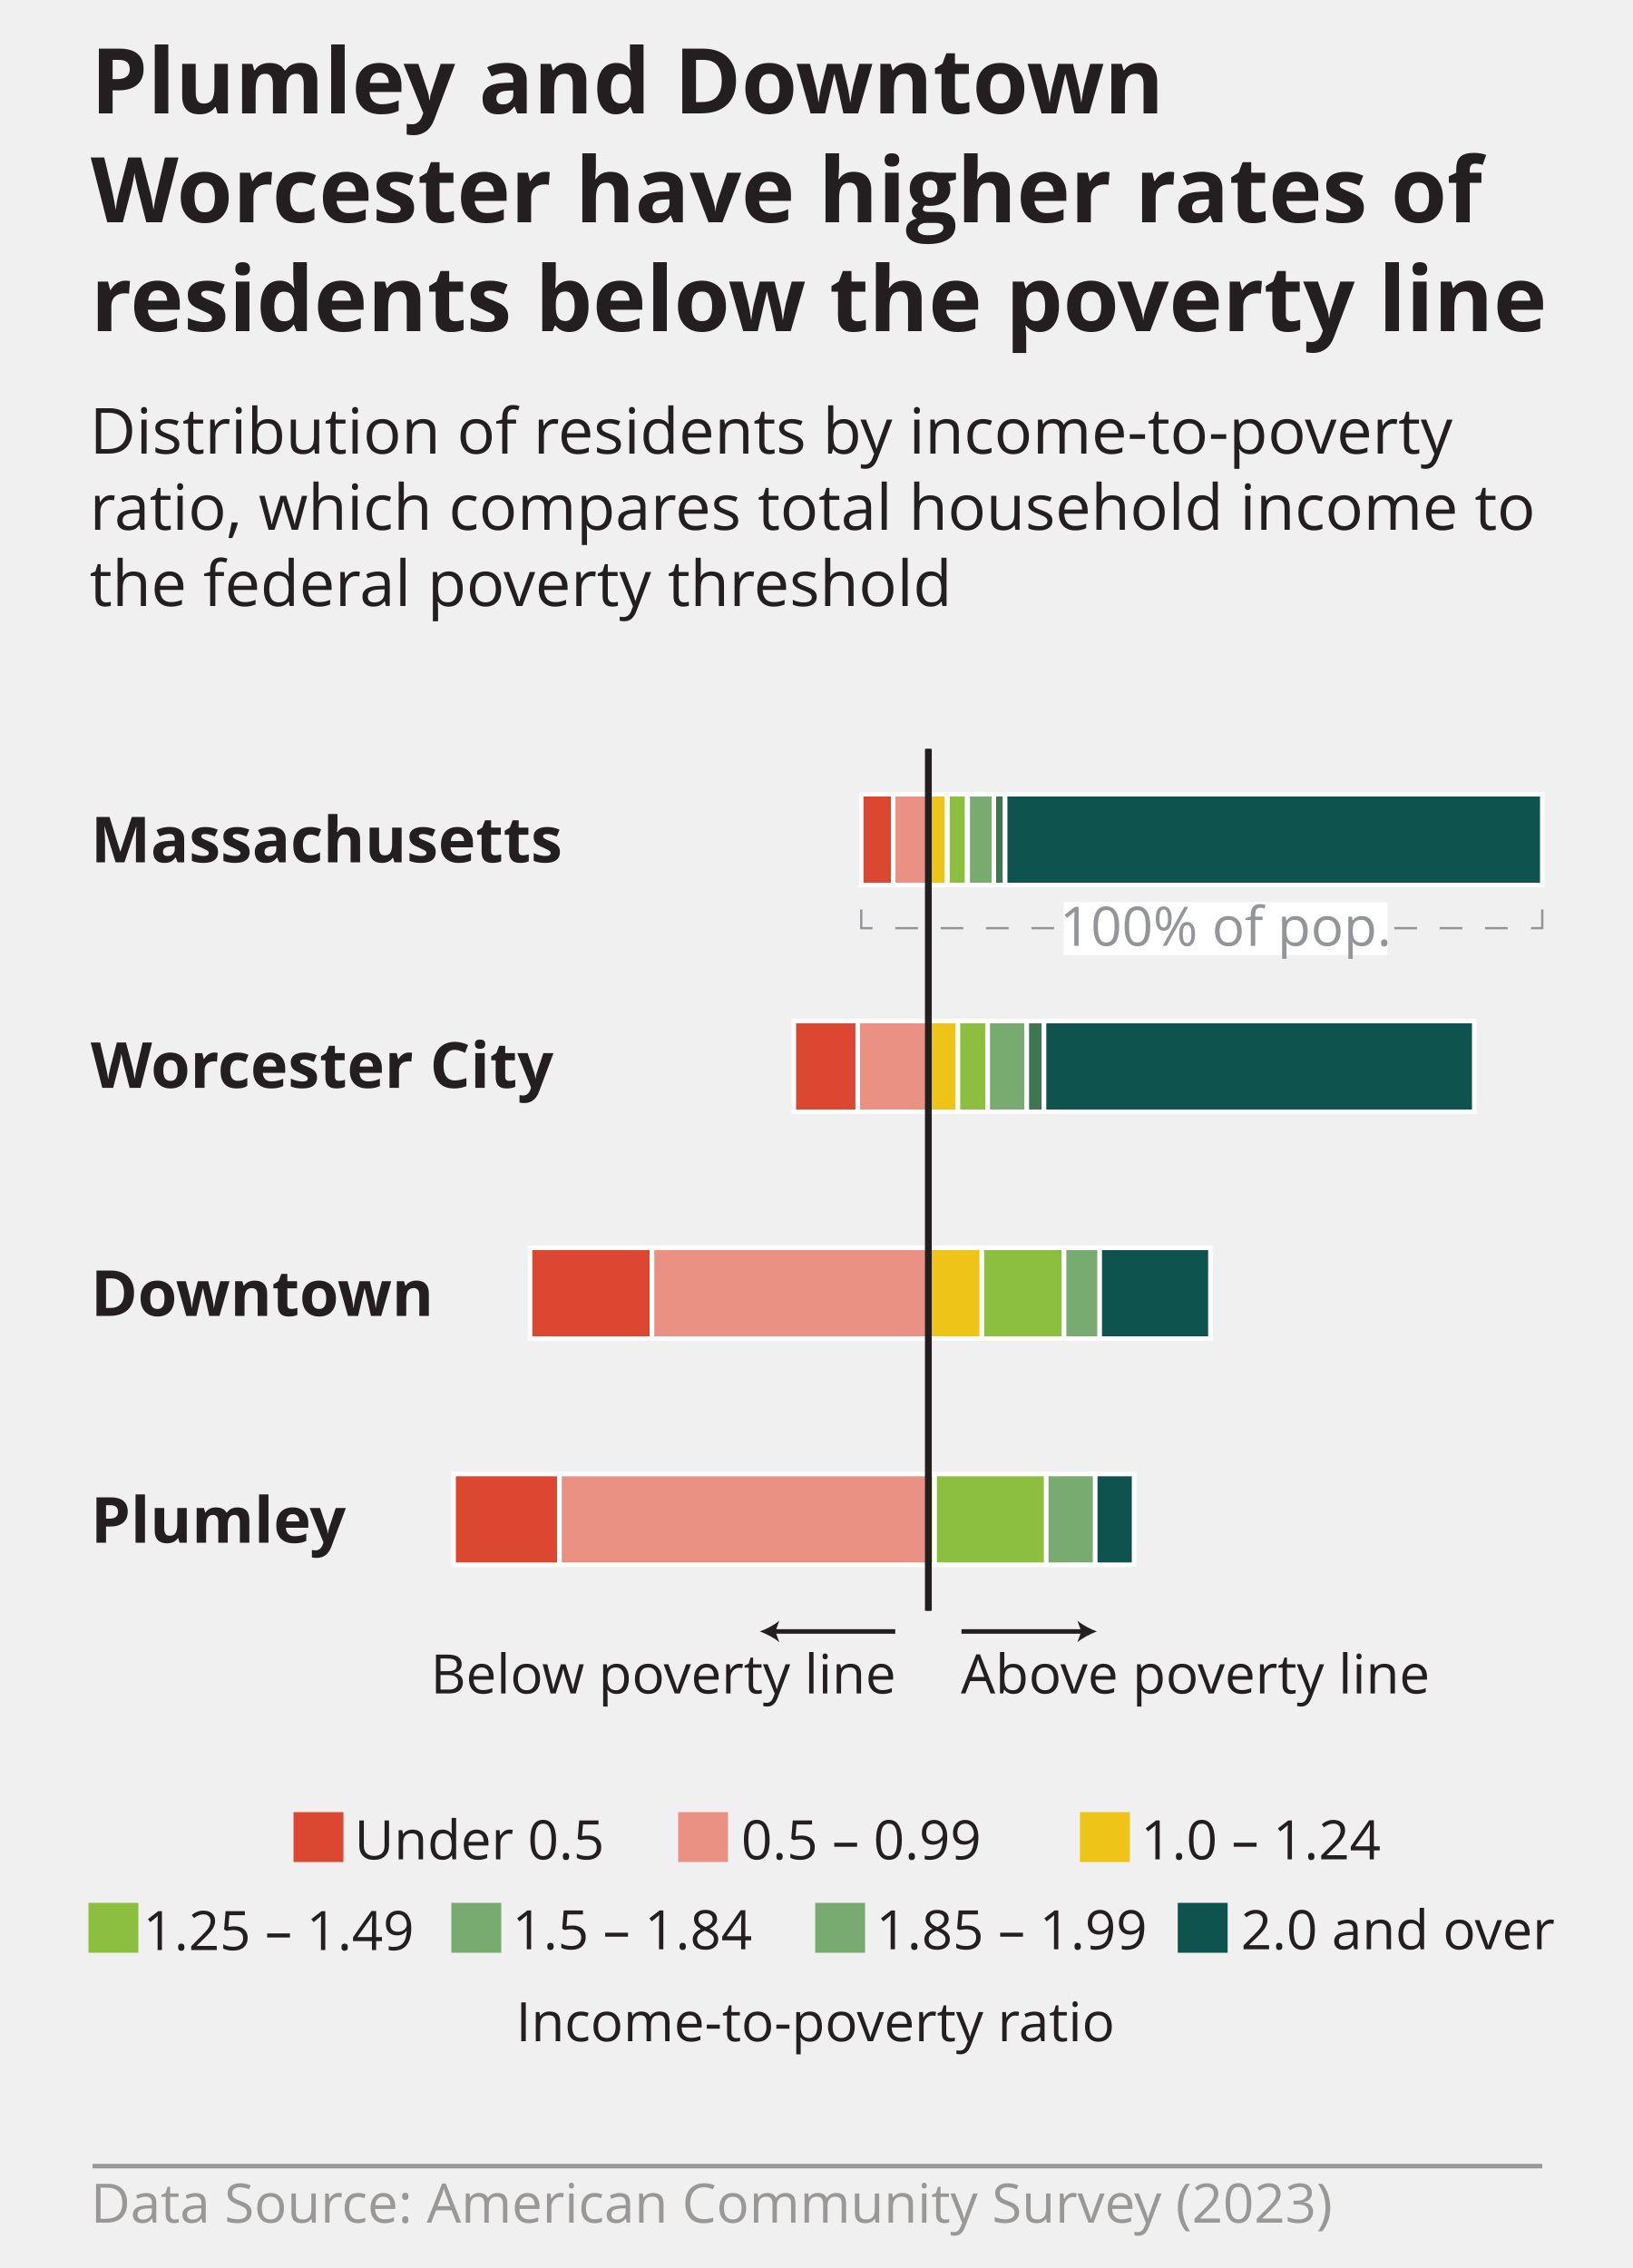
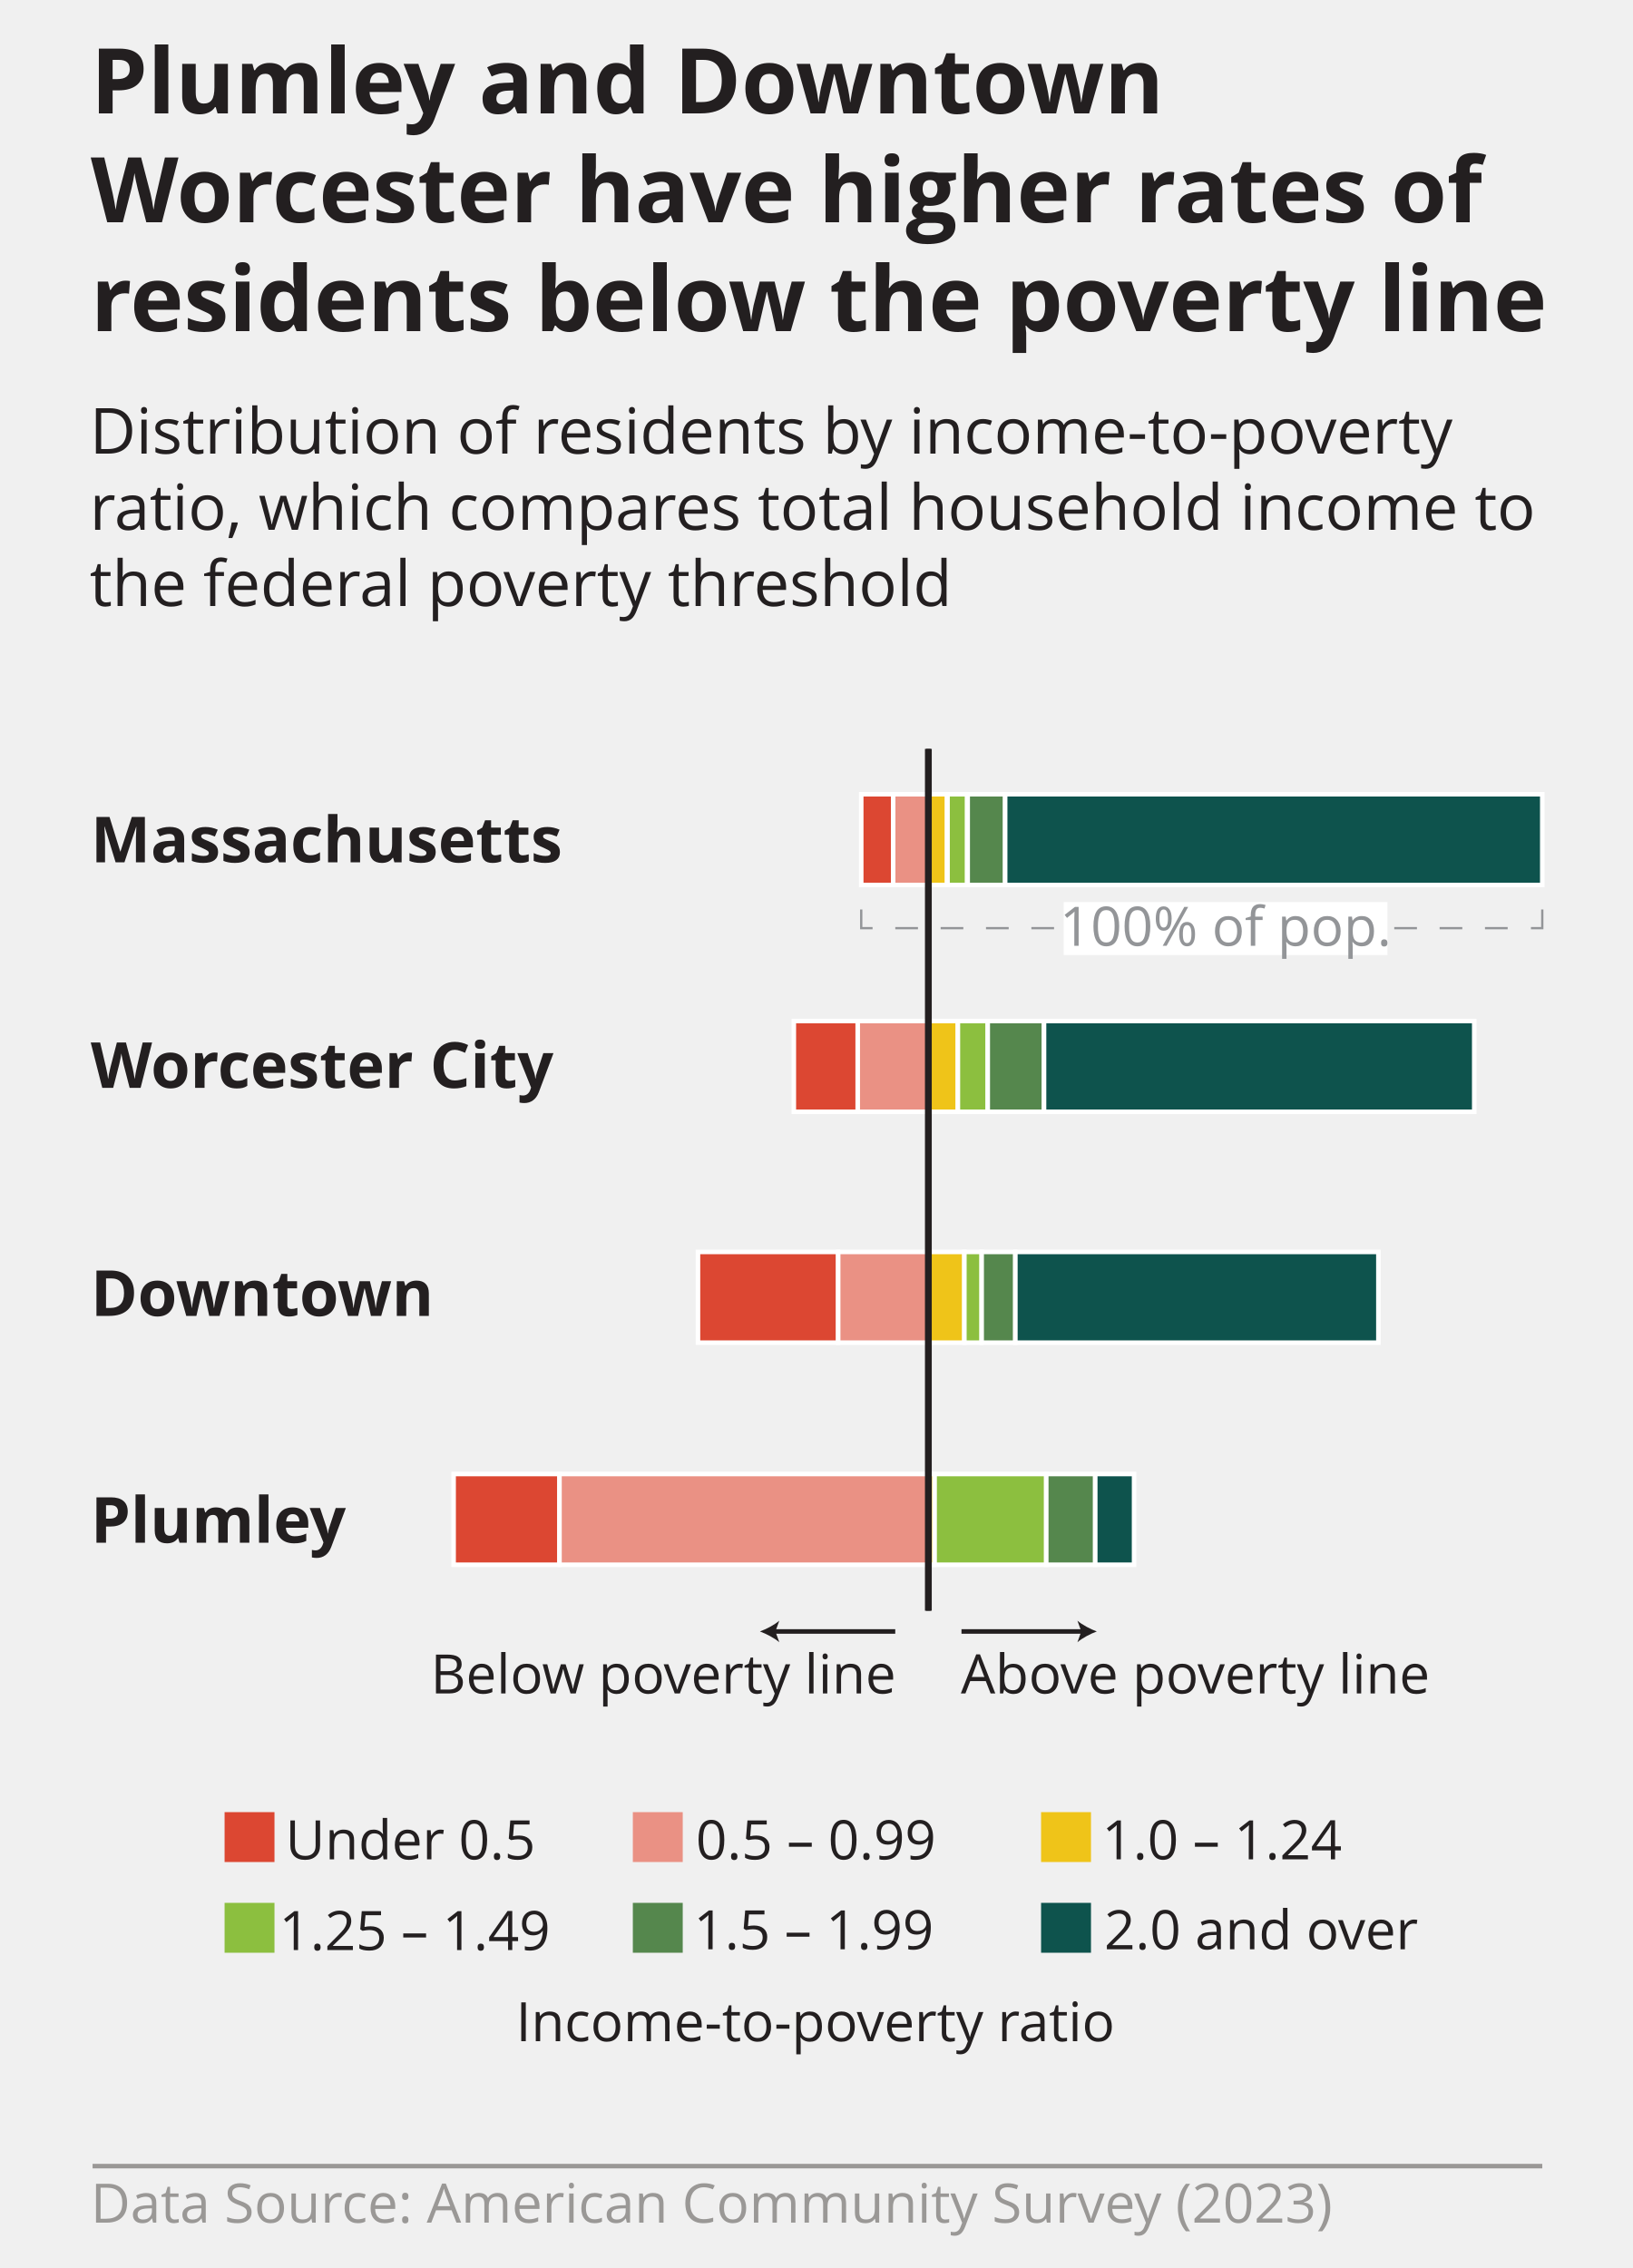
<svg xmlns="http://www.w3.org/2000/svg" id="Layer_1" data-name="Layer 1" viewBox="0 0 360 500">
  <defs>
    <style>
-       .cls-1, .cls-2, .cls-3, .cls-4, .cls-5, .cls-6, .cls-7, .cls-8, .cls-9, .cls-10, .cls-11, .cls-12, .cls-13, .cls-14, .cls-15, .cls-16, .cls-17, .cls-18 {
+       .cls-1, .cls-2, .cls-3, .cls-4, .cls-5, .cls-6, .cls-7, .cls-8, .cls-9, .cls-10, .cls-11, .cls-12, .cls-13, .cls-14, .cls-15, .cls-16, .cls-17 {
        stroke-miterlimit: 10;
      }

-       .cls-1, .cls-7 {
+       .cls-1, .cls-8 {
        stroke: #231f20;
      }

-       .cls-1, .cls-7, .cls-9, .cls-11, .cls-15 {
+       .cls-1, .cls-8, .cls-10, .cls-11, .cls-14 {
        fill: none;
      }

      .cls-2 {
        stroke: #8cbf3f;
      }

-       .cls-2, .cls-16 {
+       .cls-2, .cls-15 {
        fill: #8cbf3f;
      }

      .cls-3 {
        stroke: #dc4732;
      }

-       .cls-3, .cls-8 {
+       .cls-3, .cls-9 {
        fill: #dc4732;
      }

-       .cls-19, .cls-20, .cls-21, .cls-22, .cls-23 {
+       .cls-4, .cls-7, .cls-9, .cls-13, .cls-15, .cls-17 {
+         stroke: #fff;
+       }
+ 
+       .cls-4, .cls-16 {
+         fill: #55874d;
+       }
+ 
+       .cls-18, .cls-19, .cls-20, .cls-21, .cls-22 {
        fill: #231f20;
      }

-       .cls-4 {
+       .cls-5 {
        stroke: #0e534d;
      }

-       .cls-4, .cls-13 {
+       .cls-5, .cls-13 {
        fill: #0e534d;
      }

-       .cls-5 {
+       .cls-6 {
        stroke: #efc419;
      }

-       .cls-5, .cls-18 {
+       .cls-6, .cls-17 {
        fill: #efc419;
      }

-       .cls-24 {
+       .cls-23 {
        fill: #939598;
      }

-       .cls-24, .cls-25, .cls-22 {
+       .cls-23, .cls-24, .cls-21 {
        font-size: 12px;
      }

-       .cls-24, .cls-25, .cls-22, .cls-23 {
+       .cls-23, .cls-24, .cls-21, .cls-22 {
        font-family: OpenSans, 'Open Sans';
      }

-       .cls-26 {
+       .cls-25 {
        fill: #fff;
      }

-       .cls-6, .cls-8, .cls-10, .cls-13, .cls-14, .cls-16, .cls-18 {
-         stroke: #fff;
-       }
- 
-       .cls-6, .cls-12 {
+       .cls-7, .cls-12 {
        fill: #ea9184;
      }

-       .cls-7 {
+       .cls-8 {
        stroke-width: 1.5px;
      }

-       .cls-20, .cls-21 {
+       .cls-19, .cls-20 {
        font-family: OpenSans-Bold, 'Open Sans';
        font-weight: 700;
      }

-       .cls-20, .cls-23 {
+       .cls-19, .cls-22 {
        font-size: 14px;
      }

-       .cls-9, .cls-11 {
+       .cls-10, .cls-11 {
        stroke: #939598;
        stroke-width: .5px;
      }

-       .cls-10 {
-         fill: #407551;
-       }
- 
      .cls-11 {
        stroke-dasharray: 5 5;
      }

-       .cls-25 {
+       .cls-24 {
        fill: #9a9896;
      }

      .cls-12 {
        stroke: #ea9184;
      }

-       .cls-14, .cls-17 {
-         fill: #78ab70;
-       }
- 
-       .cls-21 {
+       .cls-20 {
        font-size: 20px;
      }

-       .cls-15 {
+       .cls-14 {
        stroke: #9a9896;
      }

-       .cls-17 {
-         stroke: #78ab70;
+       .cls-16 {
+         stroke: #55874d;
      }
    </style>
  </defs>
-   <text class="cls-20" transform="translate(20 290.1)">
+   <text class="cls-19" transform="translate(20 290.1)">
    <tspan x="0" y="0">Downtown</tspan>
  </text>
-   <text class="cls-20" transform="translate(20 239.82)">
+   <text class="cls-19" transform="translate(20 239.82)">
    <tspan x="0" y="0">Worcester City</tspan>
  </text>
-   <text class="cls-20" transform="translate(20 190.1)">
+   <text class="cls-19" transform="translate(20 190.1)">
    <tspan x="0" y="0">Massachusetts</tspan>
  </text>
-   <text class="cls-20" transform="translate(20 340.1)">
+   <text class="cls-19" transform="translate(20 340.1)">
    <tspan x="0" y="0">Plumley</tspan>
  </text>
-   <text class="cls-21" transform="translate(20 25)">
+   <text class="cls-20" transform="translate(20 25)">
    <tspan x="0" y="0">Plumley and Downtown </tspan>
    <tspan x="0" y="24">Worcester have higher rates of </tspan>
    <tspan x="0" y="48">residents below the poverty line </tspan>
  </text>
  <g>
-     <text class="cls-25" transform="translate(20 490)">
+     <text class="cls-24" transform="translate(20 490)">
      <tspan x="0" y="0">Data Source: American Community Survey (2023) </tspan>
    </text>
-     <line class="cls-15" x1="20.41" y1="477.54" x2="340" y2="477.54" />
-   </g>
-   <g>
-     <rect class="cls-8" x="189.86" y="175.1" width="7.22" height="20" />
-     <rect class="cls-6" x="196.9" y="175.1" width="7.77" height="20" />
-     <rect class="cls-18" x="204.67" y="175.1" width="4.07" height="20" />
-     <rect class="cls-16" x="208.89" y="175.1" width="4.29" height="20" />
-     <rect class="cls-14" x="213.33" y="175.1" width="5.78" height="20" />
-     <rect class="cls-10" x="219.1" y="175.1" width="2.49" height="20" />
-     <rect class="cls-13" x="221.59" y="175.1" width="118.41" height="20" />
-   </g>
-   <g>
-     <rect class="cls-8" x="116.85" y="275.1" width="26.88" height="20" />
-     <rect class="cls-6" x="143.73" y="275.1" width="60.91" height="20" />
-     <rect class="cls-18" x="204.64" y="275.1" width="11.82" height="20" />
-     <rect class="cls-16" x="216.46" y="275.1" width="18.12" height="20" />
-     <rect class="cls-14" x="234.58" y="275.1" width="7.86" height="20" />
-     <rect class="cls-13" x="242.44" y="275.1" width="24.4" height="20" />
-   </g>
-   <g>
-     <rect class="cls-8" x="100" y="324.96" width="23.34" height="20" />
-     <rect class="cls-6" x="123.34" y="324.96" width="81.33" height="20" />
-     <rect class="cls-18" x="204.67" y="324.96" width="1.36" height="20" />
-     <rect class="cls-16" x="206.04" y="324.96" width="24.61" height="20" />
-     <rect class="cls-14" x="230.65" y="324.96" width="10.8" height="20" />
-     <rect class="cls-13" x="241.45" y="324.96" width="8.56" height="20" />
-   </g>
+     <line class="cls-14" x1="20.41" y1="477.54" x2="340" y2="477.54" />
+   </g>
+   <rect class="cls-9" x="189.86" y="175.1" width="7.22" height="20" />
+   <rect class="cls-7" x="196.9" y="175.1" width="7.77" height="20" />
+   <rect class="cls-17" x="204.67" y="175.1" width="4.07" height="20" />
+   <rect class="cls-15" x="208.89" y="175.1" width="4.29" height="20" />
+   <rect class="cls-4" x="213.33" y="175.1" width="8.27" height="20" />
+   <rect class="cls-13" x="221.59" y="175.1" width="118.41" height="20" />
+   <rect class="cls-9" x="100" y="324.96" width="23.34" height="20" />
+   <rect class="cls-7" x="123.34" y="324.96" width="81.33" height="20" />
+   <rect class="cls-17" x="204.67" y="324.96" width="1.36" height="20" />
+   <rect class="cls-15" x="206.04" y="324.96" width="24.61" height="20" />
+   <rect class="cls-4" x="230.65" y="324.96" width="10.8" height="20" />
+   <rect class="cls-13" x="241.45" y="324.96" width="8.56" height="20" />
  <line class="cls-1" x1="204.66" y1="165.1" x2="204.66" y2="355.1" />
-   <g>
-     <rect class="cls-8" x="175" y="225.1" width="14.09" height="20" />
-     <rect class="cls-6" x="189.09" y="225.1" width="15.59" height="20" />
-     <rect class="cls-18" x="204.67" y="225.1" width="6.49" height="20" />
-     <rect class="cls-16" x="211.17" y="225.1" width="6.59" height="20" />
-     <rect class="cls-14" x="217.75" y="225.1" width="8.61" height="20" />
-     <rect class="cls-10" x="226.36" y="225.1" width="3.8" height="20" />
-     <rect class="cls-13" x="230.16" y="225.1" width="94.84" height="20" />
-   </g>
-   <line class="cls-7" x1="204.66" y1="165.1" x2="204.66" y2="355.1" />
-   <text class="cls-22" transform="translate(94.94 373.33)">
+   <rect class="cls-9" x="175" y="225.1" width="14.09" height="20" />
+   <rect class="cls-7" x="189.09" y="225.1" width="15.59" height="20" />
+   <rect class="cls-17" x="204.67" y="225.1" width="6.49" height="20" />
+   <rect class="cls-15" x="211.17" y="225.1" width="6.59" height="20" />
+   <rect class="cls-4" x="217.75" y="225.1" width="12.41" height="20" />
+   <rect class="cls-13" x="230.16" y="225.1" width="94.84" height="20" />
+   <text class="cls-21" transform="translate(94.94 373.33)">
    <tspan x="0" y="0">Below poverty line</tspan>
  </text>
-   <text class="cls-22" transform="translate(211.82 373.33)">
+   <text class="cls-21" transform="translate(211.82 373.33)">
    <tspan x="0" y="0">Above poverty line</tspan>
  </text>
-   <text class="cls-23" transform="translate(19.77 100)">
+   <text class="cls-22" transform="translate(19.77 100)">
    <tspan x="0" y="0">Distribution of residents by income-to-poverty </tspan>
    <tspan x="0" y="16.8">ratio, which compares total household income to </tspan>
    <tspan x="0" y="33.6">the federal poverty threshold</tspan>
  </text>
-   <text class="cls-22" transform="translate(78.12 409.9)">
-     <tspan x="0" y="0">Under 0.5</tspan>
-   </text>
-   <rect class="cls-3" x="65.21" y="400" width="10" height="10" />
-   <text class="cls-22" transform="translate(163.4 409.9)">
-     <tspan x="0" y="0">0.5 – 0.99</tspan>
-   </text>
-   <rect class="cls-12" x="150" y="400" width="10" height="10" />
-   <text class="cls-22" transform="translate(251.47 409.9)">
-     <tspan x="0" y="0">1.0 – 1.24</tspan>
-   </text>
-   <rect class="cls-5" x="238.58" y="400" width="10" height="10" />
-   <text class="cls-22" transform="translate(31.51 429.9)">
-     <tspan x="0" y="0">1.25 – 1.49</tspan>
-   </text>
-   <rect class="cls-2" x="20" y="420" width="10" height="10" />
-   <text class="cls-22" transform="translate(112.9 429.73)">
-     <tspan x="0" y="0">1.5 – 1.84</tspan>
-   </text>
-   <rect class="cls-17" x="100" y="420" width="10" height="10" />
-   <text class="cls-22" transform="translate(273.55 429.73)">
-     <tspan x="0" y="0">2.0 and over</tspan>
-   </text>
-   <rect class="cls-4" x="260.14" y="420" width="10" height="10" />
-   <text class="cls-22" transform="translate(193.11 429.73)">
-     <tspan x="0" y="0">1.85 – 1.99</tspan>
-   </text>
-   <rect class="cls-17" x="180.21" y="420" width="10" height="10" />
-   <text class="cls-22" transform="translate(113.74 450)">
+   <g>
+     <text class="cls-21" transform="translate(62.92 409.9)">
+       <tspan x="0" y="0">Under 0.5</tspan>
+     </text>
+     <rect class="cls-3" x="50.01" y="400" width="10" height="10" />
+     <text class="cls-21" transform="translate(153.41 409.9)">
+       <tspan x="0" y="0">0.5 – 0.99</tspan>
+     </text>
+     <rect class="cls-12" x="140.01" y="400" width="10" height="10" />
+     <text class="cls-21" transform="translate(242.91 409.9)">
+       <tspan x="0" y="0">1.0 – 1.24</tspan>
+     </text>
+     <rect class="cls-6" x="230.01" y="400" width="10" height="10" />
+   </g>
+   <g>
+     <text class="cls-21" transform="translate(61.52 429.9)">
+       <tspan x="0" y="0">1.25 – 1.49</tspan>
+     </text>
+     <rect class="cls-2" x="50.01" y="420" width="10" height="10" />
+     <text class="cls-21" transform="translate(243.42 429.73)">
+       <tspan x="0" y="0">2.0 and over</tspan>
+     </text>
+     <rect class="cls-5" x="230.01" y="420" width="10" height="10" />
+     <text class="cls-21" transform="translate(152.91 429.73)">
+       <tspan x="0" y="0">1.5 – 1.99</tspan>
+     </text>
+     <rect class="cls-16" x="140.01" y="420" width="10" height="10" />
+   </g>
+   <text class="cls-21" transform="translate(113.74 450)">
    <tspan x="0" y="0">Income-to-poverty ratio</tspan>
  </text>
  <g>
    <g>
-       <polyline class="cls-9" points="189.86 200.5 189.86 204.62 192.36 204.62" />
+       <polyline class="cls-10" points="189.86 200.5 189.86 204.62 192.36 204.62" />
      <line class="cls-11" x1="197.37" y1="204.62" x2="335" y2="204.62" />
-       <polyline class="cls-9" points="337.5 204.62 340 204.62 340 200.5" />
+       <polyline class="cls-10" points="337.5 204.62 340 204.62 340 200.5" />
    </g>
-     <rect class="cls-26" x="234.49" y="198.87" width="71.38" height="11.67" />
-     <text class="cls-24" transform="translate(233.6 208.5)">
+     <rect class="cls-25" x="234.49" y="198.87" width="71.38" height="11.67" />
+     <text class="cls-23" transform="translate(233.6 208.5)">
      <tspan x="0" y="0">100% of pop.</tspan>
    </text>
  </g>
  <g>
    <line class="cls-1" x1="211.96" y1="359.67" x2="238.77" y2="359.67" />
-     <path class="cls-19" d="M241.79,359.67c-1.42.53-3.18,1.43-4.27,2.38l.86-2.38-.86-2.38c1.09.95,2.85,1.85,4.27,2.38Z" />
+     <path class="cls-18" d="M241.79,359.67c-1.42.53-3.18,1.43-4.27,2.38l.86-2.38-.86-2.38c1.09.95,2.85,1.85,4.27,2.38Z" />
  </g>
  <g>
    <line class="cls-1" x1="197.36" y1="359.67" x2="170.55" y2="359.67" />
-     <path class="cls-19" d="M167.53,359.67c1.42-.53,3.18-1.43,4.27-2.38l-.86,2.38.86,2.38c-1.09-.95-2.85-1.85-4.27-2.38Z" />
-   </g>
+     <path class="cls-18" d="M167.53,359.67c1.42-.53,3.18-1.43,4.27-2.38l-.86,2.38.86,2.38c-1.09-.95-2.85-1.85-4.27-2.38Z" />
+   </g>
+   <g>
+     <rect class="cls-9" x="153.87" y="276" width="30.91" height="20" />
+     <rect class="cls-7" x="184.78" y="276" width="19.86" height="20" />
+     <rect class="cls-17" x="204.64" y="276" width="7.96" height="20" />
+     <rect class="cls-15" x="212.6" y="276" width="3.81" height="20" />
+     <rect class="cls-4" x="216.41" y="276" width="7.42" height="20" />
+     <rect class="cls-13" x="223.84" y="276" width="80.03" height="20" />
+   </g>
+   <line class="cls-8" x1="204.66" y1="165.1" x2="204.66" y2="355.1" />
</svg>
